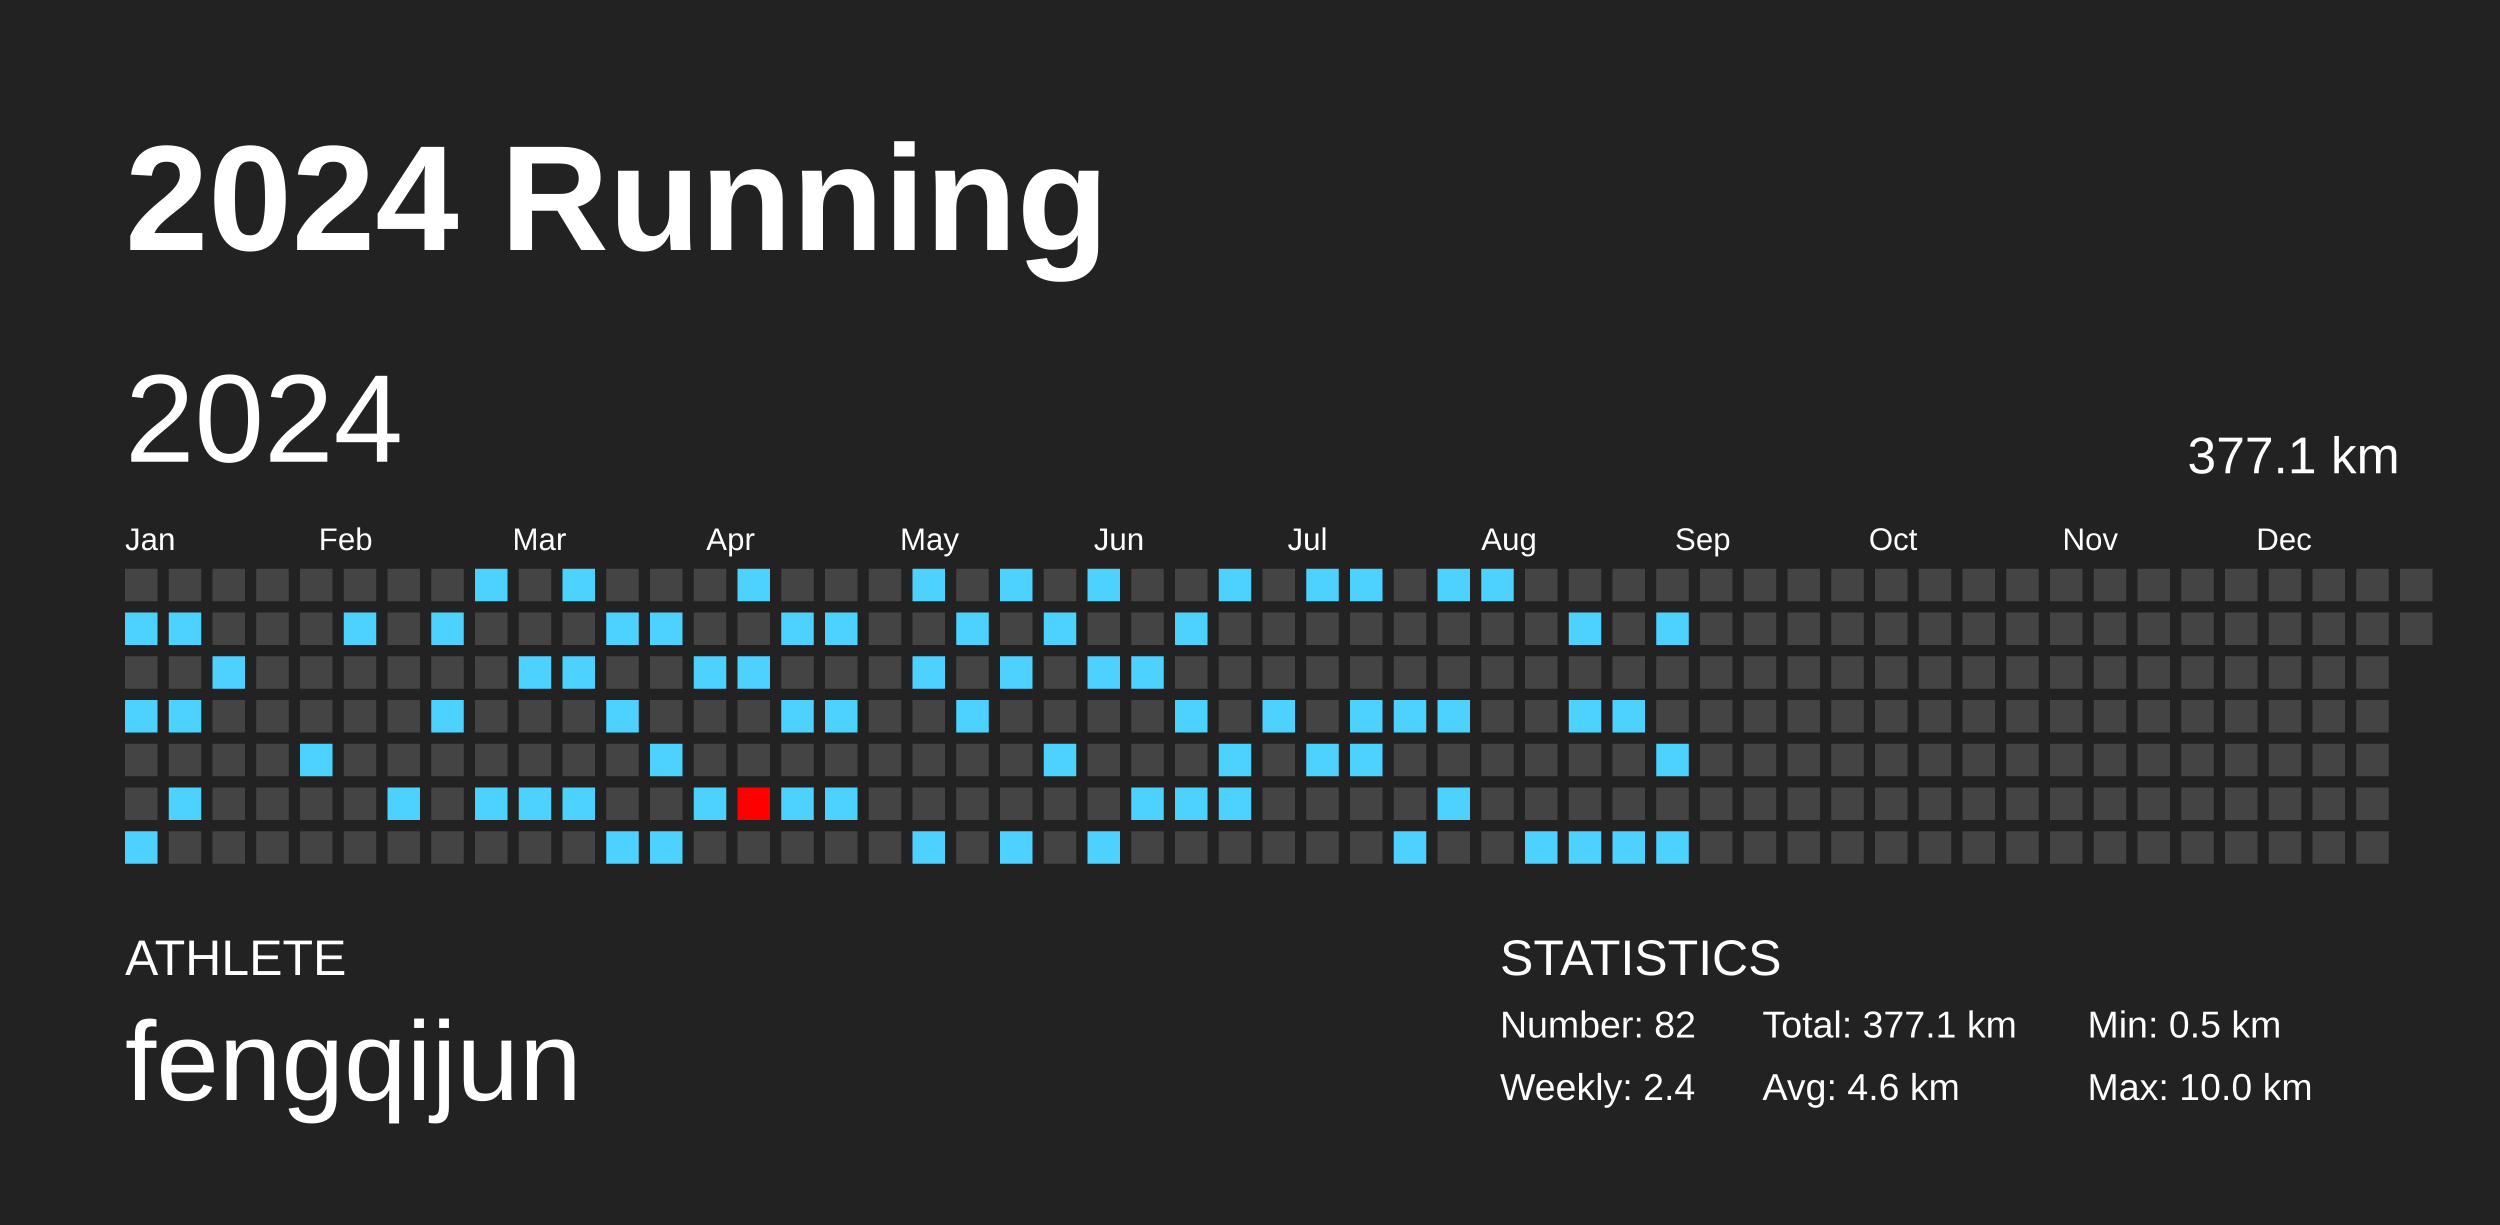
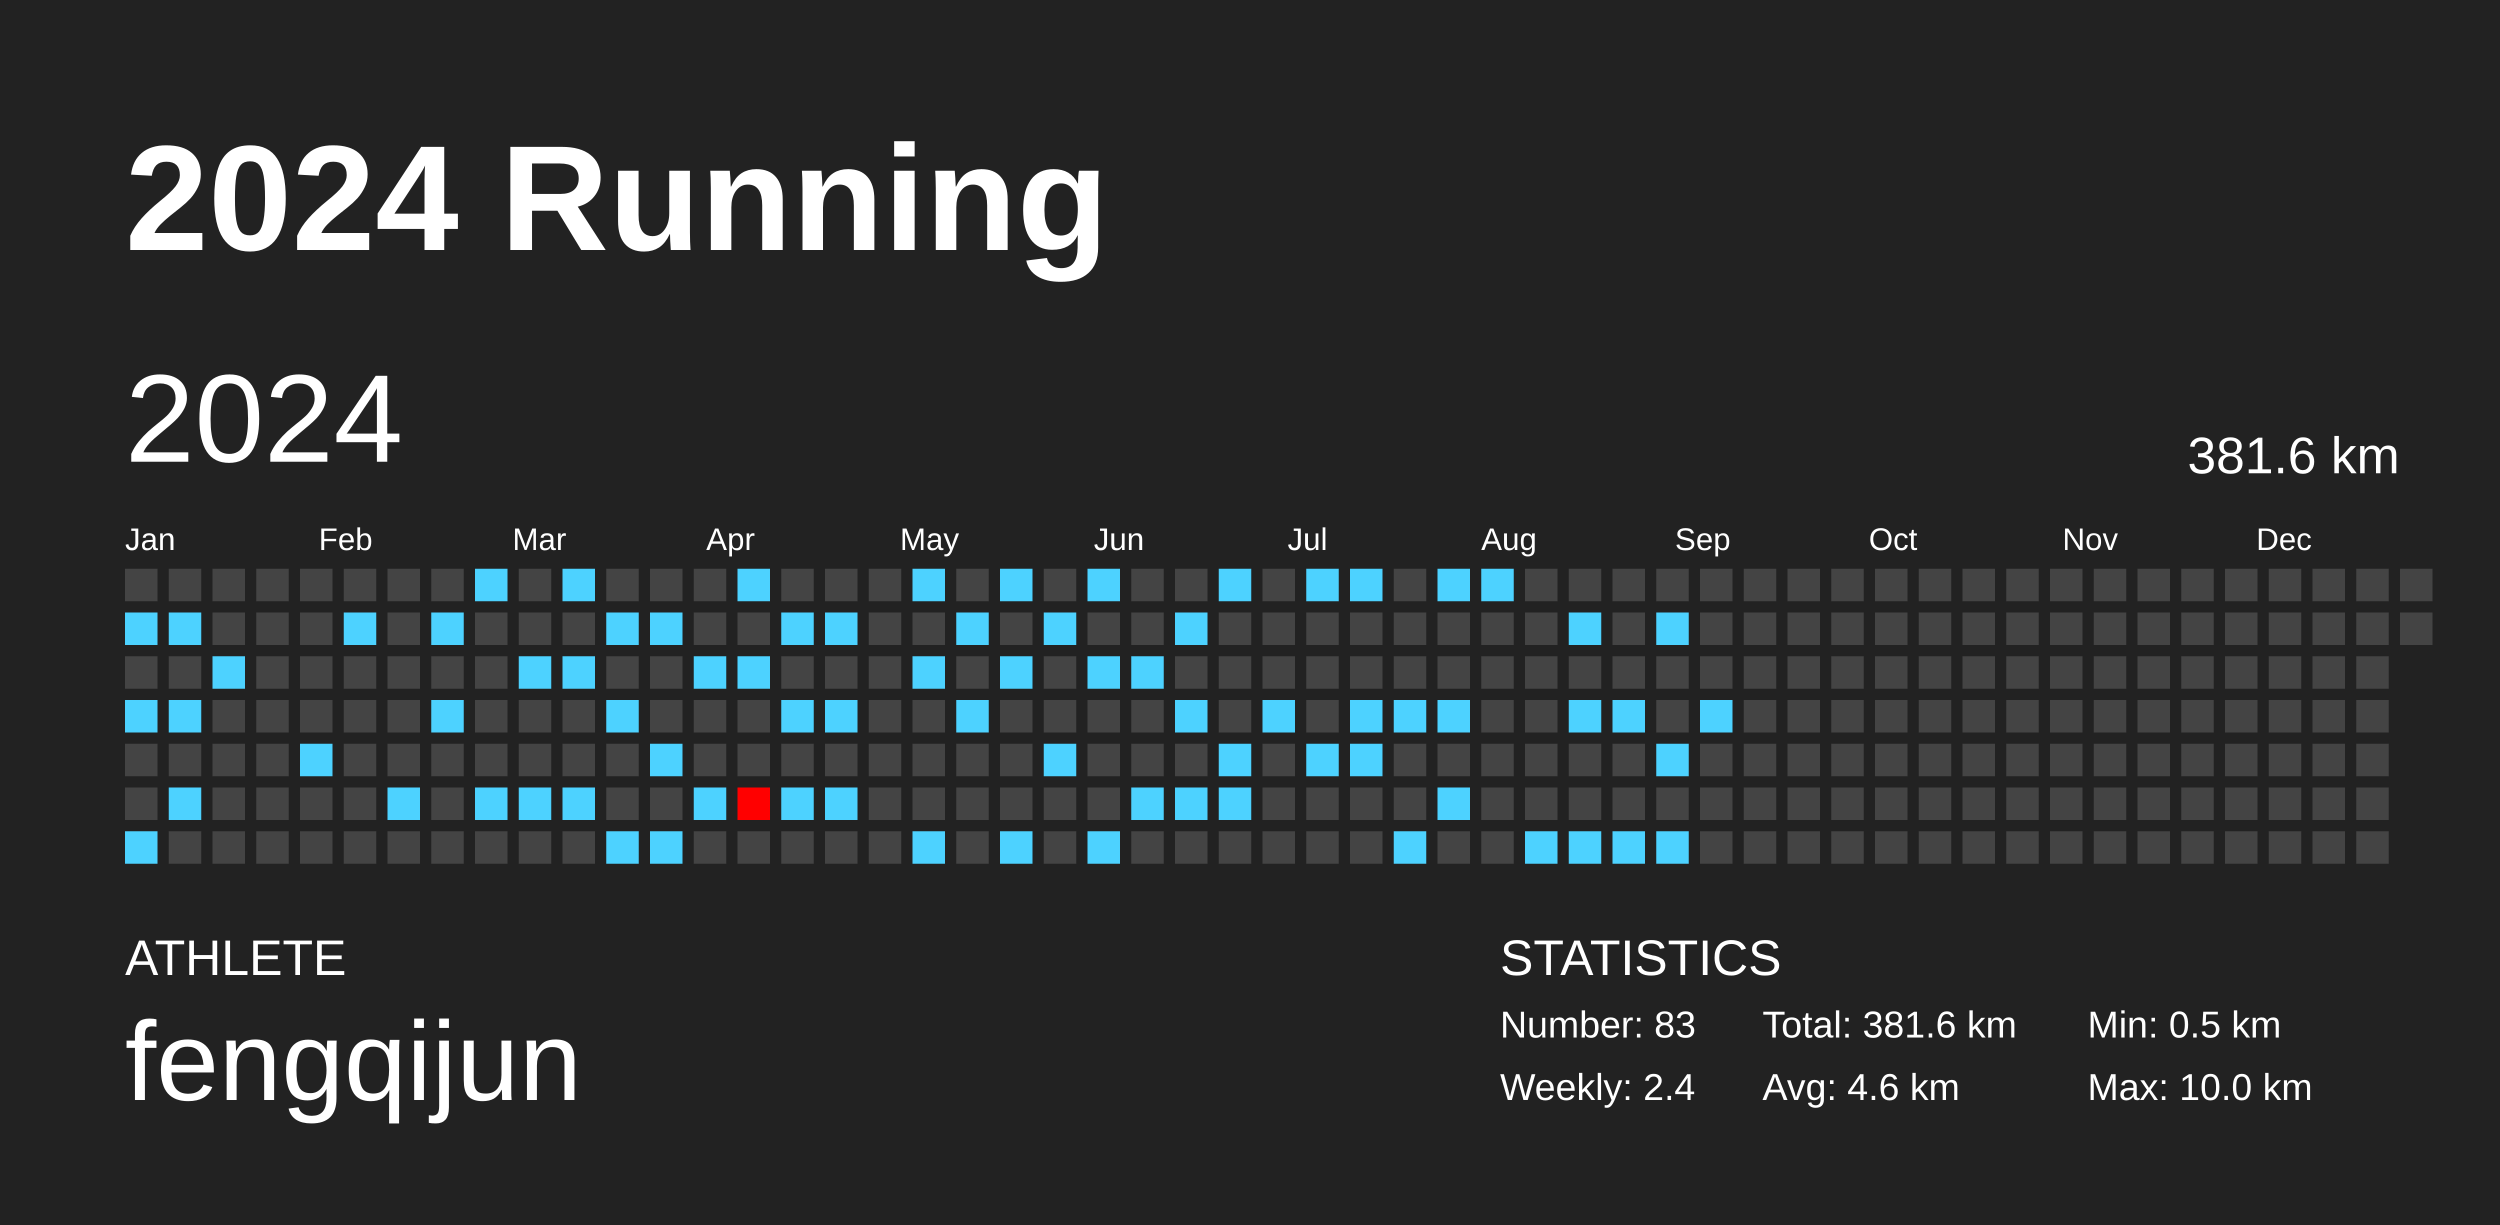
<svg xmlns="http://www.w3.org/2000/svg" baseProfile="full" height="98mm" version="1.1" viewBox="0,0,200,98" width="200mm">
  <defs />
  <rect fill="#222222" height="98" width="200" x="0" y="0" />
  <text fill="#FFFFFF" style="font-size:12px; font-family:Arial; font-weight:bold;" x="10" y="20">2024 Running</text>
  <text fill="#FFFFFF" style="font-size:4px; font-family:Arial" x="10" y="78">ATHLETE</text>
  <text fill="#FFFFFF" style="font-size:9px; font-family:Arial" x="10" y="88">fengqijun</text>
  <text fill="#FFFFFF" style="font-size:4px; font-family:Arial" x="120" y="78">STATISTICS</text>
-   <text fill="#FFFFFF" style="font-size:3px; font-family:Arial" x="120" y="83">Number: 82</text>
+   <text fill="#FFFFFF" style="font-size:3px; font-family:Arial" x="120" y="83">Number: 83</text>
  <text fill="#FFFFFF" style="font-size:3px; font-family:Arial" x="120" y="88">Weekly: 2.4</text>
-   <text fill="#FFFFFF" style="font-size:3px; font-family:Arial" x="141" y="83">Total: 377.1 km</text>
+   <text fill="#FFFFFF" style="font-size:3px; font-family:Arial" x="141" y="83">Total: 381.6 km</text>
  <text fill="#FFFFFF" style="font-size:3px; font-family:Arial" x="141" y="88">Avg: 4.6 km</text>
  <text fill="#FFFFFF" style="font-size:3px; font-family:Arial" x="167" y="83">Min: 0.5 km</text>
  <text fill="#FFFFFF" style="font-size:3px; font-family:Arial" x="167" y="88">Max: 10.0 km</text>
  <text dominant-baseline="hanging" fill="#FFFFFF" style="font-size:10.0px; font-family:Arial;" x="10" y="30">2024</text>
-   <text dominant-baseline="hanging" fill="#FFFFFF" style="font-size:4.125px; font-family:Arial;" x="175" y="35">377.1 km</text>
+   <text dominant-baseline="hanging" fill="#FFFFFF" style="font-size:4.125px; font-family:Arial;" x="175" y="35">381.6 km</text>
  <text fill="#FFFFFF" style="font-size:2.5px; font-family:Arial" x="10.0" y="44">Jan</text>
  <text fill="#FFFFFF" style="font-size:2.5px; font-family:Arial" x="25.5" y="44">Feb</text>
  <text fill="#FFFFFF" style="font-size:2.5px; font-family:Arial" x="41.0" y="44">Mar</text>
  <text fill="#FFFFFF" style="font-size:2.5px; font-family:Arial" x="56.5" y="44">Apr</text>
  <text fill="#FFFFFF" style="font-size:2.5px; font-family:Arial" x="72.0" y="44">May</text>
  <text fill="#FFFFFF" style="font-size:2.5px; font-family:Arial" x="87.5" y="44">Jun</text>
  <text fill="#FFFFFF" style="font-size:2.5px; font-family:Arial" x="103.0" y="44">Jul</text>
  <text fill="#FFFFFF" style="font-size:2.5px; font-family:Arial" x="118.5" y="44">Aug</text>
  <text fill="#FFFFFF" style="font-size:2.5px; font-family:Arial" x="134.0" y="44">Sep</text>
  <text fill="#FFFFFF" style="font-size:2.5px; font-family:Arial" x="149.5" y="44">Oct</text>
  <text fill="#FFFFFF" style="font-size:2.5px; font-family:Arial" x="165.0" y="44">Nov</text>
  <text fill="#FFFFFF" style="font-size:2.5px; font-family:Arial" x="180.5" y="44">Dec</text>
  <rect fill="#444444" height="2.6" width="2.6" x="10.0" y="45.5" />
  <rect fill="#4dd2ff" height="2.6" width="2.6" x="10.0" y="49.0" />
  <rect fill="#444444" height="2.6" width="2.6" x="10.0" y="52.5" />
  <rect fill="#4dd2ff" height="2.6" width="2.6" x="10.0" y="56.0" />
  <rect fill="#444444" height="2.6" width="2.6" x="10.0" y="59.5" />
  <rect fill="#444444" height="2.6" width="2.6" x="10.0" y="63.0" />
  <rect fill="#4dd2ff" height="2.6" width="2.6" x="10.0" y="66.5" />
  <rect fill="#444444" height="2.6" width="2.6" x="13.5" y="45.5" />
  <rect fill="#4dd2ff" height="2.6" width="2.6" x="13.5" y="49.0" />
  <rect fill="#444444" height="2.6" width="2.6" x="13.5" y="52.5" />
  <rect fill="#4dd2ff" height="2.6" width="2.6" x="13.5" y="56.0" />
  <rect fill="#444444" height="2.6" width="2.6" x="13.5" y="59.5" />
  <rect fill="#4dd2ff" height="2.6" width="2.6" x="13.5" y="63.0" />
  <rect fill="#444444" height="2.6" width="2.6" x="13.5" y="66.5" />
  <rect fill="#444444" height="2.6" width="2.6" x="17.0" y="45.5" />
  <rect fill="#444444" height="2.6" width="2.6" x="17.0" y="49.0" />
  <rect fill="#4dd2ff" height="2.6" width="2.6" x="17.0" y="52.5" />
  <rect fill="#444444" height="2.6" width="2.6" x="17.0" y="56.0" />
  <rect fill="#444444" height="2.6" width="2.6" x="17.0" y="59.5" />
  <rect fill="#444444" height="2.6" width="2.6" x="17.0" y="63.0" />
  <rect fill="#444444" height="2.6" width="2.6" x="17.0" y="66.5" />
  <rect fill="#444444" height="2.6" width="2.6" x="20.5" y="45.5" />
  <rect fill="#444444" height="2.6" width="2.6" x="20.5" y="49.0" />
  <rect fill="#444444" height="2.6" width="2.6" x="20.5" y="52.5" />
  <rect fill="#444444" height="2.6" width="2.6" x="20.5" y="56.0" />
  <rect fill="#444444" height="2.6" width="2.6" x="20.5" y="59.5" />
  <rect fill="#444444" height="2.6" width="2.6" x="20.5" y="63.0" />
  <rect fill="#444444" height="2.6" width="2.6" x="20.5" y="66.5" />
  <rect fill="#444444" height="2.6" width="2.6" x="24.0" y="45.5" />
  <rect fill="#444444" height="2.6" width="2.6" x="24.0" y="49.0" />
  <rect fill="#444444" height="2.6" width="2.6" x="24.0" y="52.5" />
  <rect fill="#444444" height="2.6" width="2.6" x="24.0" y="56.0" />
  <rect fill="#4dd2ff" height="2.6" width="2.6" x="24.0" y="59.5" />
  <rect fill="#444444" height="2.6" width="2.6" x="24.0" y="63.0" />
  <rect fill="#444444" height="2.6" width="2.6" x="24.0" y="66.5" />
  <rect fill="#444444" height="2.6" width="2.6" x="27.5" y="45.5" />
  <rect fill="#4dd2ff" height="2.6" width="2.6" x="27.5" y="49.0" />
  <rect fill="#444444" height="2.6" width="2.6" x="27.5" y="52.5" />
  <rect fill="#444444" height="2.6" width="2.6" x="27.5" y="56.0" />
  <rect fill="#444444" height="2.6" width="2.6" x="27.5" y="59.5" />
  <rect fill="#444444" height="2.6" width="2.6" x="27.5" y="63.0" />
  <rect fill="#444444" height="2.6" width="2.6" x="27.5" y="66.5" />
  <rect fill="#444444" height="2.6" width="2.6" x="31.0" y="45.5" />
  <rect fill="#444444" height="2.6" width="2.6" x="31.0" y="49.0" />
  <rect fill="#444444" height="2.6" width="2.6" x="31.0" y="52.5" />
  <rect fill="#444444" height="2.6" width="2.6" x="31.0" y="56.0" />
  <rect fill="#444444" height="2.6" width="2.6" x="31.0" y="59.5" />
  <rect fill="#4dd2ff" height="2.6" width="2.6" x="31.0" y="63.0" />
  <rect fill="#444444" height="2.6" width="2.6" x="31.0" y="66.5" />
  <rect fill="#444444" height="2.6" width="2.6" x="34.5" y="45.5" />
  <rect fill="#4dd2ff" height="2.6" width="2.6" x="34.5" y="49.0" />
  <rect fill="#444444" height="2.6" width="2.6" x="34.5" y="52.5" />
  <rect fill="#4dd2ff" height="2.6" width="2.6" x="34.5" y="56.0" />
  <rect fill="#444444" height="2.6" width="2.6" x="34.5" y="59.5" />
  <rect fill="#444444" height="2.6" width="2.6" x="34.5" y="63.0" />
  <rect fill="#444444" height="2.6" width="2.6" x="34.5" y="66.5" />
  <rect fill="#4dd2ff" height="2.6" width="2.6" x="38.0" y="45.5" />
  <rect fill="#444444" height="2.6" width="2.6" x="38.0" y="49.0" />
  <rect fill="#444444" height="2.6" width="2.6" x="38.0" y="52.5" />
  <rect fill="#444444" height="2.6" width="2.6" x="38.0" y="56.0" />
  <rect fill="#444444" height="2.6" width="2.6" x="38.0" y="59.5" />
  <rect fill="#4dd2ff" height="2.6" width="2.6" x="38.0" y="63.0" />
  <rect fill="#444444" height="2.6" width="2.6" x="38.0" y="66.5" />
  <rect fill="#444444" height="2.6" width="2.6" x="41.5" y="45.5" />
  <rect fill="#444444" height="2.6" width="2.6" x="41.5" y="49.0" />
  <rect fill="#4dd2ff" height="2.6" width="2.6" x="41.5" y="52.5" />
  <rect fill="#444444" height="2.6" width="2.6" x="41.5" y="56.0" />
  <rect fill="#444444" height="2.6" width="2.6" x="41.5" y="59.5" />
  <rect fill="#4dd2ff" height="2.6" width="2.6" x="41.5" y="63.0" />
  <rect fill="#444444" height="2.6" width="2.6" x="41.5" y="66.5" />
  <rect fill="#4dd2ff" height="2.6" width="2.6" x="45.0" y="45.5" />
  <rect fill="#444444" height="2.6" width="2.6" x="45.0" y="49.0" />
  <rect fill="#4dd2ff" height="2.6" width="2.6" x="45.0" y="52.5" />
  <rect fill="#444444" height="2.6" width="2.6" x="45.0" y="56.0" />
  <rect fill="#444444" height="2.6" width="2.6" x="45.0" y="59.5" />
  <rect fill="#4dd2ff" height="2.6" width="2.6" x="45.0" y="63.0" />
  <rect fill="#444444" height="2.6" width="2.6" x="45.0" y="66.5" />
  <rect fill="#444444" height="2.6" width="2.6" x="48.5" y="45.5" />
  <rect fill="#4dd2ff" height="2.6" width="2.6" x="48.5" y="49.0" />
  <rect fill="#444444" height="2.6" width="2.6" x="48.5" y="52.5" />
  <rect fill="#4dd2ff" height="2.6" width="2.6" x="48.5" y="56.0" />
  <rect fill="#444444" height="2.6" width="2.6" x="48.5" y="59.5" />
  <rect fill="#444444" height="2.6" width="2.6" x="48.5" y="63.0" />
  <rect fill="#4dd2ff" height="2.6" width="2.6" x="48.5" y="66.5" />
  <rect fill="#444444" height="2.6" width="2.6" x="52.0" y="45.5" />
  <rect fill="#4dd2ff" height="2.6" width="2.6" x="52.0" y="49.0" />
  <rect fill="#444444" height="2.6" width="2.6" x="52.0" y="52.5" />
  <rect fill="#444444" height="2.6" width="2.6" x="52.0" y="56.0" />
  <rect fill="#4dd2ff" height="2.6" width="2.6" x="52.0" y="59.5" />
  <rect fill="#444444" height="2.6" width="2.6" x="52.0" y="63.0" />
  <rect fill="#4dd2ff" height="2.6" width="2.6" x="52.0" y="66.5" />
  <rect fill="#444444" height="2.6" width="2.6" x="55.5" y="45.5" />
  <rect fill="#444444" height="2.6" width="2.6" x="55.5" y="49.0" />
  <rect fill="#4dd2ff" height="2.6" width="2.6" x="55.5" y="52.5" />
  <rect fill="#444444" height="2.6" width="2.6" x="55.5" y="56.0" />
  <rect fill="#444444" height="2.6" width="2.6" x="55.5" y="59.5" />
  <rect fill="#4dd2ff" height="2.6" width="2.6" x="55.5" y="63.0" />
  <rect fill="#444444" height="2.6" width="2.6" x="55.5" y="66.5" />
  <rect fill="#4dd2ff" height="2.6" width="2.6" x="59.0" y="45.5" />
  <rect fill="#444444" height="2.6" width="2.6" x="59.0" y="49.0" />
  <rect fill="#4dd2ff" height="2.6" width="2.6" x="59.0" y="52.5" />
  <rect fill="#444444" height="2.6" width="2.6" x="59.0" y="56.0" />
  <rect fill="#444444" height="2.6" width="2.6" x="59.0" y="59.5" />
  <rect fill="#ff0000" height="2.6" width="2.6" x="59.0" y="63.0" />
  <rect fill="#444444" height="2.6" width="2.6" x="59.0" y="66.5" />
  <rect fill="#444444" height="2.6" width="2.6" x="62.5" y="45.5" />
  <rect fill="#4dd2ff" height="2.6" width="2.6" x="62.5" y="49.0" />
  <rect fill="#444444" height="2.6" width="2.6" x="62.5" y="52.5" />
  <rect fill="#4dd2ff" height="2.6" width="2.6" x="62.5" y="56.0" />
  <rect fill="#444444" height="2.6" width="2.6" x="62.5" y="59.5" />
  <rect fill="#4dd2ff" height="2.6" width="2.6" x="62.5" y="63.0" />
  <rect fill="#444444" height="2.6" width="2.6" x="62.5" y="66.5" />
  <rect fill="#444444" height="2.6" width="2.6" x="66.0" y="45.5" />
  <rect fill="#4dd2ff" height="2.6" width="2.6" x="66.0" y="49.0" />
  <rect fill="#444444" height="2.6" width="2.6" x="66.0" y="52.5" />
  <rect fill="#4dd2ff" height="2.6" width="2.6" x="66.0" y="56.0" />
  <rect fill="#444444" height="2.6" width="2.6" x="66.0" y="59.5" />
  <rect fill="#4dd2ff" height="2.6" width="2.6" x="66.0" y="63.0" />
  <rect fill="#444444" height="2.6" width="2.6" x="66.0" y="66.5" />
  <rect fill="#444444" height="2.6" width="2.6" x="69.5" y="45.5" />
  <rect fill="#444444" height="2.6" width="2.6" x="69.5" y="49.0" />
  <rect fill="#444444" height="2.6" width="2.6" x="69.5" y="52.5" />
  <rect fill="#444444" height="2.6" width="2.6" x="69.5" y="56.0" />
  <rect fill="#444444" height="2.6" width="2.6" x="69.5" y="59.5" />
  <rect fill="#444444" height="2.6" width="2.6" x="69.5" y="63.0" />
  <rect fill="#444444" height="2.6" width="2.6" x="69.5" y="66.5" />
  <rect fill="#4dd2ff" height="2.6" width="2.6" x="73.0" y="45.5" />
  <rect fill="#444444" height="2.6" width="2.6" x="73.0" y="49.0" />
  <rect fill="#4dd2ff" height="2.6" width="2.6" x="73.0" y="52.5" />
  <rect fill="#444444" height="2.6" width="2.6" x="73.0" y="56.0" />
  <rect fill="#444444" height="2.6" width="2.6" x="73.0" y="59.5" />
  <rect fill="#444444" height="2.6" width="2.6" x="73.0" y="63.0" />
  <rect fill="#4dd2ff" height="2.6" width="2.6" x="73.0" y="66.5" />
  <rect fill="#444444" height="2.6" width="2.6" x="76.5" y="45.5" />
  <rect fill="#4dd2ff" height="2.6" width="2.6" x="76.5" y="49.0" />
  <rect fill="#444444" height="2.6" width="2.6" x="76.5" y="52.5" />
  <rect fill="#4dd2ff" height="2.6" width="2.6" x="76.5" y="56.0" />
  <rect fill="#444444" height="2.6" width="2.6" x="76.5" y="59.5" />
  <rect fill="#444444" height="2.6" width="2.6" x="76.5" y="63.0" />
  <rect fill="#444444" height="2.6" width="2.6" x="76.5" y="66.5" />
  <rect fill="#4dd2ff" height="2.6" width="2.6" x="80.0" y="45.5" />
  <rect fill="#444444" height="2.6" width="2.6" x="80.0" y="49.0" />
  <rect fill="#4dd2ff" height="2.6" width="2.6" x="80.0" y="52.5" />
  <rect fill="#444444" height="2.6" width="2.6" x="80.0" y="56.0" />
  <rect fill="#444444" height="2.6" width="2.6" x="80.0" y="59.5" />
  <rect fill="#444444" height="2.6" width="2.6" x="80.0" y="63.0" />
  <rect fill="#4dd2ff" height="2.6" width="2.6" x="80.0" y="66.5" />
  <rect fill="#444444" height="2.6" width="2.6" x="83.5" y="45.5" />
  <rect fill="#4dd2ff" height="2.6" width="2.6" x="83.5" y="49.0" />
  <rect fill="#444444" height="2.6" width="2.6" x="83.5" y="52.5" />
  <rect fill="#444444" height="2.6" width="2.6" x="83.5" y="56.0" />
  <rect fill="#4dd2ff" height="2.6" width="2.6" x="83.5" y="59.5" />
  <rect fill="#444444" height="2.6" width="2.6" x="83.5" y="63.0" />
  <rect fill="#444444" height="2.6" width="2.6" x="83.5" y="66.5" />
  <rect fill="#4dd2ff" height="2.6" width="2.6" x="87.0" y="45.5" />
  <rect fill="#444444" height="2.6" width="2.6" x="87.0" y="49.0" />
  <rect fill="#4dd2ff" height="2.6" width="2.6" x="87.0" y="52.5" />
  <rect fill="#444444" height="2.6" width="2.6" x="87.0" y="56.0" />
  <rect fill="#444444" height="2.6" width="2.6" x="87.0" y="59.5" />
  <rect fill="#444444" height="2.6" width="2.6" x="87.0" y="63.0" />
  <rect fill="#4dd2ff" height="2.6" width="2.6" x="87.0" y="66.5" />
  <rect fill="#444444" height="2.6" width="2.6" x="90.5" y="45.5" />
  <rect fill="#444444" height="2.6" width="2.6" x="90.5" y="49.0" />
  <rect fill="#4dd2ff" height="2.6" width="2.6" x="90.5" y="52.5" />
  <rect fill="#444444" height="2.6" width="2.6" x="90.5" y="56.0" />
  <rect fill="#444444" height="2.6" width="2.6" x="90.5" y="59.5" />
  <rect fill="#4dd2ff" height="2.6" width="2.6" x="90.5" y="63.0" />
  <rect fill="#444444" height="2.6" width="2.6" x="90.5" y="66.5" />
  <rect fill="#444444" height="2.6" width="2.6" x="94.0" y="45.5" />
  <rect fill="#4dd2ff" height="2.6" width="2.6" x="94.0" y="49.0" />
  <rect fill="#444444" height="2.6" width="2.6" x="94.0" y="52.5" />
  <rect fill="#4dd2ff" height="2.6" width="2.6" x="94.0" y="56.0" />
  <rect fill="#444444" height="2.6" width="2.6" x="94.0" y="59.5" />
  <rect fill="#4dd2ff" height="2.6" width="2.6" x="94.0" y="63.0" />
  <rect fill="#444444" height="2.6" width="2.6" x="94.0" y="66.5" />
  <rect fill="#4dd2ff" height="2.6" width="2.6" x="97.5" y="45.5" />
  <rect fill="#444444" height="2.6" width="2.6" x="97.5" y="49.0" />
  <rect fill="#444444" height="2.6" width="2.6" x="97.5" y="52.5" />
  <rect fill="#444444" height="2.6" width="2.6" x="97.5" y="56.0" />
  <rect fill="#4dd2ff" height="2.6" width="2.6" x="97.5" y="59.5" />
  <rect fill="#4dd2ff" height="2.6" width="2.6" x="97.5" y="63.0" />
  <rect fill="#444444" height="2.6" width="2.6" x="97.5" y="66.5" />
  <rect fill="#444444" height="2.6" width="2.6" x="101.0" y="45.5" />
  <rect fill="#444444" height="2.6" width="2.6" x="101.0" y="49.0" />
  <rect fill="#444444" height="2.6" width="2.6" x="101.0" y="52.5" />
  <rect fill="#4dd2ff" height="2.6" width="2.6" x="101.0" y="56.0" />
  <rect fill="#444444" height="2.6" width="2.6" x="101.0" y="59.5" />
  <rect fill="#444444" height="2.6" width="2.6" x="101.0" y="63.0" />
  <rect fill="#444444" height="2.6" width="2.6" x="101.0" y="66.5" />
  <rect fill="#4dd2ff" height="2.6" width="2.6" x="104.5" y="45.5" />
  <rect fill="#444444" height="2.6" width="2.6" x="104.5" y="49.0" />
  <rect fill="#444444" height="2.6" width="2.6" x="104.5" y="52.5" />
  <rect fill="#444444" height="2.6" width="2.6" x="104.5" y="56.0" />
  <rect fill="#4dd2ff" height="2.6" width="2.6" x="104.5" y="59.5" />
  <rect fill="#444444" height="2.6" width="2.6" x="104.5" y="63.0" />
  <rect fill="#444444" height="2.6" width="2.6" x="104.5" y="66.5" />
  <rect fill="#4dd2ff" height="2.6" width="2.6" x="108.0" y="45.5" />
  <rect fill="#444444" height="2.6" width="2.6" x="108.0" y="49.0" />
  <rect fill="#444444" height="2.6" width="2.6" x="108.0" y="52.5" />
  <rect fill="#4dd2ff" height="2.6" width="2.6" x="108.0" y="56.0" />
  <rect fill="#4dd2ff" height="2.6" width="2.6" x="108.0" y="59.5" />
  <rect fill="#444444" height="2.6" width="2.6" x="108.0" y="63.0" />
  <rect fill="#444444" height="2.6" width="2.6" x="108.0" y="66.5" />
  <rect fill="#444444" height="2.6" width="2.6" x="111.5" y="45.5" />
  <rect fill="#444444" height="2.6" width="2.6" x="111.5" y="49.0" />
  <rect fill="#444444" height="2.6" width="2.6" x="111.5" y="52.5" />
  <rect fill="#4dd2ff" height="2.6" width="2.6" x="111.5" y="56.0" />
  <rect fill="#444444" height="2.6" width="2.6" x="111.5" y="59.5" />
  <rect fill="#444444" height="2.6" width="2.6" x="111.5" y="63.0" />
  <rect fill="#4dd2ff" height="2.6" width="2.6" x="111.5" y="66.5" />
  <rect fill="#4dd2ff" height="2.6" width="2.6" x="115.0" y="45.5" />
  <rect fill="#444444" height="2.6" width="2.6" x="115.0" y="49.0" />
  <rect fill="#444444" height="2.6" width="2.6" x="115.0" y="52.5" />
  <rect fill="#4dd2ff" height="2.6" width="2.6" x="115.0" y="56.0" />
  <rect fill="#444444" height="2.6" width="2.6" x="115.0" y="59.5" />
  <rect fill="#4dd2ff" height="2.6" width="2.6" x="115.0" y="63.0" />
  <rect fill="#444444" height="2.6" width="2.6" x="115.0" y="66.5" />
  <rect fill="#4dd2ff" height="2.6" width="2.6" x="118.5" y="45.5" />
  <rect fill="#444444" height="2.6" width="2.6" x="118.5" y="49.0" />
  <rect fill="#444444" height="2.6" width="2.6" x="118.5" y="52.5" />
  <rect fill="#444444" height="2.6" width="2.6" x="118.5" y="56.0" />
  <rect fill="#444444" height="2.6" width="2.6" x="118.5" y="59.5" />
  <rect fill="#444444" height="2.6" width="2.6" x="118.5" y="63.0" />
  <rect fill="#444444" height="2.6" width="2.6" x="118.5" y="66.5" />
  <rect fill="#444444" height="2.6" width="2.6" x="122.0" y="45.5" />
  <rect fill="#444444" height="2.6" width="2.6" x="122.0" y="49.0" />
  <rect fill="#444444" height="2.6" width="2.6" x="122.0" y="52.5" />
  <rect fill="#444444" height="2.6" width="2.6" x="122.0" y="56.0" />
  <rect fill="#444444" height="2.6" width="2.6" x="122.0" y="59.5" />
  <rect fill="#444444" height="2.6" width="2.6" x="122.0" y="63.0" />
  <rect fill="#4dd2ff" height="2.6" width="2.6" x="122.0" y="66.5" />
  <rect fill="#444444" height="2.6" width="2.6" x="125.5" y="45.5" />
  <rect fill="#4dd2ff" height="2.6" width="2.6" x="125.5" y="49.0" />
  <rect fill="#444444" height="2.6" width="2.6" x="125.5" y="52.5" />
  <rect fill="#4dd2ff" height="2.6" width="2.6" x="125.5" y="56.0" />
  <rect fill="#444444" height="2.6" width="2.6" x="125.5" y="59.5" />
  <rect fill="#444444" height="2.6" width="2.6" x="125.5" y="63.0" />
  <rect fill="#4dd2ff" height="2.6" width="2.6" x="125.5" y="66.5" />
  <rect fill="#444444" height="2.6" width="2.6" x="129.0" y="45.5" />
  <rect fill="#444444" height="2.6" width="2.6" x="129.0" y="49.0" />
  <rect fill="#444444" height="2.6" width="2.6" x="129.0" y="52.5" />
  <rect fill="#4dd2ff" height="2.6" width="2.6" x="129.0" y="56.0" />
  <rect fill="#444444" height="2.6" width="2.6" x="129.0" y="59.5" />
  <rect fill="#444444" height="2.6" width="2.6" x="129.0" y="63.0" />
  <rect fill="#4dd2ff" height="2.6" width="2.6" x="129.0" y="66.5" />
  <rect fill="#444444" height="2.6" width="2.6" x="132.5" y="45.5" />
  <rect fill="#4dd2ff" height="2.6" width="2.6" x="132.5" y="49.0" />
  <rect fill="#444444" height="2.6" width="2.6" x="132.5" y="52.5" />
  <rect fill="#444444" height="2.6" width="2.6" x="132.5" y="56.0" />
  <rect fill="#4dd2ff" height="2.6" width="2.6" x="132.5" y="59.5" />
  <rect fill="#444444" height="2.6" width="2.6" x="132.5" y="63.0" />
  <rect fill="#4dd2ff" height="2.6" width="2.6" x="132.5" y="66.5" />
  <rect fill="#444444" height="2.6" width="2.6" x="136.0" y="45.5" />
  <rect fill="#444444" height="2.6" width="2.6" x="136.0" y="49.0" />
  <rect fill="#444444" height="2.6" width="2.6" x="136.0" y="52.5" />
-   <rect fill="#444444" height="2.6" width="2.6" x="136.0" y="56.0" />
+   <rect fill="#4dd2ff" height="2.6" width="2.6" x="136.0" y="56.0" />
  <rect fill="#444444" height="2.6" width="2.6" x="136.0" y="59.5" />
  <rect fill="#444444" height="2.6" width="2.6" x="136.0" y="63.0" />
  <rect fill="#444444" height="2.6" width="2.6" x="136.0" y="66.5" />
  <rect fill="#444444" height="2.6" width="2.6" x="139.5" y="45.5" />
  <rect fill="#444444" height="2.6" width="2.6" x="139.5" y="49.0" />
  <rect fill="#444444" height="2.6" width="2.6" x="139.5" y="52.5" />
  <rect fill="#444444" height="2.6" width="2.6" x="139.5" y="56.0" />
  <rect fill="#444444" height="2.6" width="2.6" x="139.5" y="59.5" />
  <rect fill="#444444" height="2.6" width="2.6" x="139.5" y="63.0" />
  <rect fill="#444444" height="2.6" width="2.6" x="139.5" y="66.5" />
  <rect fill="#444444" height="2.6" width="2.6" x="143.0" y="45.5" />
  <rect fill="#444444" height="2.6" width="2.6" x="143.0" y="49.0" />
  <rect fill="#444444" height="2.6" width="2.6" x="143.0" y="52.5" />
  <rect fill="#444444" height="2.6" width="2.6" x="143.0" y="56.0" />
  <rect fill="#444444" height="2.6" width="2.6" x="143.0" y="59.5" />
  <rect fill="#444444" height="2.6" width="2.6" x="143.0" y="63.0" />
  <rect fill="#444444" height="2.6" width="2.6" x="143.0" y="66.5" />
  <rect fill="#444444" height="2.6" width="2.6" x="146.5" y="45.5" />
  <rect fill="#444444" height="2.6" width="2.6" x="146.5" y="49.0" />
  <rect fill="#444444" height="2.6" width="2.6" x="146.5" y="52.5" />
  <rect fill="#444444" height="2.6" width="2.6" x="146.5" y="56.0" />
  <rect fill="#444444" height="2.6" width="2.6" x="146.5" y="59.5" />
  <rect fill="#444444" height="2.6" width="2.6" x="146.5" y="63.0" />
  <rect fill="#444444" height="2.6" width="2.6" x="146.5" y="66.5" />
  <rect fill="#444444" height="2.6" width="2.6" x="150.0" y="45.5" />
  <rect fill="#444444" height="2.6" width="2.6" x="150.0" y="49.0" />
  <rect fill="#444444" height="2.6" width="2.6" x="150.0" y="52.5" />
  <rect fill="#444444" height="2.6" width="2.6" x="150.0" y="56.0" />
  <rect fill="#444444" height="2.6" width="2.6" x="150.0" y="59.5" />
  <rect fill="#444444" height="2.6" width="2.6" x="150.0" y="63.0" />
  <rect fill="#444444" height="2.6" width="2.6" x="150.0" y="66.5" />
  <rect fill="#444444" height="2.6" width="2.6" x="153.5" y="45.5" />
  <rect fill="#444444" height="2.6" width="2.6" x="153.5" y="49.0" />
  <rect fill="#444444" height="2.6" width="2.6" x="153.5" y="52.5" />
  <rect fill="#444444" height="2.6" width="2.6" x="153.5" y="56.0" />
  <rect fill="#444444" height="2.6" width="2.6" x="153.5" y="59.5" />
  <rect fill="#444444" height="2.6" width="2.6" x="153.5" y="63.0" />
  <rect fill="#444444" height="2.6" width="2.6" x="153.5" y="66.5" />
  <rect fill="#444444" height="2.6" width="2.6" x="157.0" y="45.5" />
  <rect fill="#444444" height="2.6" width="2.6" x="157.0" y="49.0" />
  <rect fill="#444444" height="2.6" width="2.6" x="157.0" y="52.5" />
  <rect fill="#444444" height="2.6" width="2.6" x="157.0" y="56.0" />
  <rect fill="#444444" height="2.6" width="2.6" x="157.0" y="59.5" />
  <rect fill="#444444" height="2.6" width="2.6" x="157.0" y="63.0" />
  <rect fill="#444444" height="2.6" width="2.6" x="157.0" y="66.5" />
  <rect fill="#444444" height="2.6" width="2.6" x="160.5" y="45.5" />
  <rect fill="#444444" height="2.6" width="2.6" x="160.5" y="49.0" />
  <rect fill="#444444" height="2.6" width="2.6" x="160.5" y="52.5" />
  <rect fill="#444444" height="2.6" width="2.6" x="160.5" y="56.0" />
  <rect fill="#444444" height="2.6" width="2.6" x="160.5" y="59.5" />
  <rect fill="#444444" height="2.6" width="2.6" x="160.5" y="63.0" />
  <rect fill="#444444" height="2.6" width="2.6" x="160.5" y="66.5" />
  <rect fill="#444444" height="2.6" width="2.6" x="164.0" y="45.5" />
  <rect fill="#444444" height="2.6" width="2.6" x="164.0" y="49.0" />
  <rect fill="#444444" height="2.6" width="2.6" x="164.0" y="52.5" />
  <rect fill="#444444" height="2.6" width="2.6" x="164.0" y="56.0" />
  <rect fill="#444444" height="2.6" width="2.6" x="164.0" y="59.5" />
  <rect fill="#444444" height="2.6" width="2.6" x="164.0" y="63.0" />
  <rect fill="#444444" height="2.6" width="2.6" x="164.0" y="66.5" />
  <rect fill="#444444" height="2.6" width="2.6" x="167.5" y="45.5" />
  <rect fill="#444444" height="2.6" width="2.6" x="167.5" y="49.0" />
  <rect fill="#444444" height="2.6" width="2.6" x="167.5" y="52.5" />
  <rect fill="#444444" height="2.6" width="2.6" x="167.5" y="56.0" />
  <rect fill="#444444" height="2.6" width="2.6" x="167.5" y="59.5" />
  <rect fill="#444444" height="2.6" width="2.6" x="167.5" y="63.0" />
  <rect fill="#444444" height="2.6" width="2.6" x="167.5" y="66.5" />
  <rect fill="#444444" height="2.6" width="2.6" x="171.0" y="45.5" />
  <rect fill="#444444" height="2.6" width="2.6" x="171.0" y="49.0" />
  <rect fill="#444444" height="2.6" width="2.6" x="171.0" y="52.5" />
  <rect fill="#444444" height="2.6" width="2.6" x="171.0" y="56.0" />
  <rect fill="#444444" height="2.6" width="2.6" x="171.0" y="59.5" />
  <rect fill="#444444" height="2.6" width="2.6" x="171.0" y="63.0" />
  <rect fill="#444444" height="2.6" width="2.6" x="171.0" y="66.5" />
  <rect fill="#444444" height="2.6" width="2.6" x="174.5" y="45.5" />
  <rect fill="#444444" height="2.6" width="2.6" x="174.5" y="49.0" />
  <rect fill="#444444" height="2.6" width="2.6" x="174.5" y="52.5" />
  <rect fill="#444444" height="2.6" width="2.6" x="174.5" y="56.0" />
  <rect fill="#444444" height="2.6" width="2.6" x="174.5" y="59.5" />
  <rect fill="#444444" height="2.6" width="2.6" x="174.5" y="63.0" />
  <rect fill="#444444" height="2.6" width="2.6" x="174.5" y="66.5" />
  <rect fill="#444444" height="2.6" width="2.6" x="178.0" y="45.5" />
  <rect fill="#444444" height="2.6" width="2.6" x="178.0" y="49.0" />
  <rect fill="#444444" height="2.6" width="2.6" x="178.0" y="52.5" />
  <rect fill="#444444" height="2.6" width="2.6" x="178.0" y="56.0" />
  <rect fill="#444444" height="2.6" width="2.6" x="178.0" y="59.5" />
  <rect fill="#444444" height="2.6" width="2.6" x="178.0" y="63.0" />
  <rect fill="#444444" height="2.6" width="2.6" x="178.0" y="66.5" />
  <rect fill="#444444" height="2.6" width="2.6" x="181.5" y="45.5" />
  <rect fill="#444444" height="2.6" width="2.6" x="181.5" y="49.0" />
  <rect fill="#444444" height="2.6" width="2.6" x="181.5" y="52.5" />
  <rect fill="#444444" height="2.6" width="2.6" x="181.5" y="56.0" />
  <rect fill="#444444" height="2.6" width="2.6" x="181.5" y="59.5" />
  <rect fill="#444444" height="2.6" width="2.6" x="181.5" y="63.0" />
  <rect fill="#444444" height="2.6" width="2.6" x="181.5" y="66.5" />
  <rect fill="#444444" height="2.6" width="2.6" x="185.0" y="45.5" />
  <rect fill="#444444" height="2.6" width="2.6" x="185.0" y="49.0" />
  <rect fill="#444444" height="2.6" width="2.6" x="185.0" y="52.5" />
  <rect fill="#444444" height="2.6" width="2.6" x="185.0" y="56.0" />
  <rect fill="#444444" height="2.6" width="2.6" x="185.0" y="59.5" />
  <rect fill="#444444" height="2.6" width="2.6" x="185.0" y="63.0" />
  <rect fill="#444444" height="2.6" width="2.6" x="185.0" y="66.5" />
  <rect fill="#444444" height="2.6" width="2.6" x="188.5" y="45.5" />
  <rect fill="#444444" height="2.6" width="2.6" x="188.5" y="49.0" />
  <rect fill="#444444" height="2.6" width="2.6" x="188.5" y="52.5" />
  <rect fill="#444444" height="2.6" width="2.6" x="188.5" y="56.0" />
  <rect fill="#444444" height="2.6" width="2.6" x="188.5" y="59.5" />
  <rect fill="#444444" height="2.6" width="2.6" x="188.5" y="63.0" />
  <rect fill="#444444" height="2.6" width="2.6" x="188.5" y="66.5" />
  <rect fill="#444444" height="2.6" width="2.6" x="192.0" y="45.5" />
  <rect fill="#444444" height="2.6" width="2.6" x="192.0" y="49.0" />
</svg>
